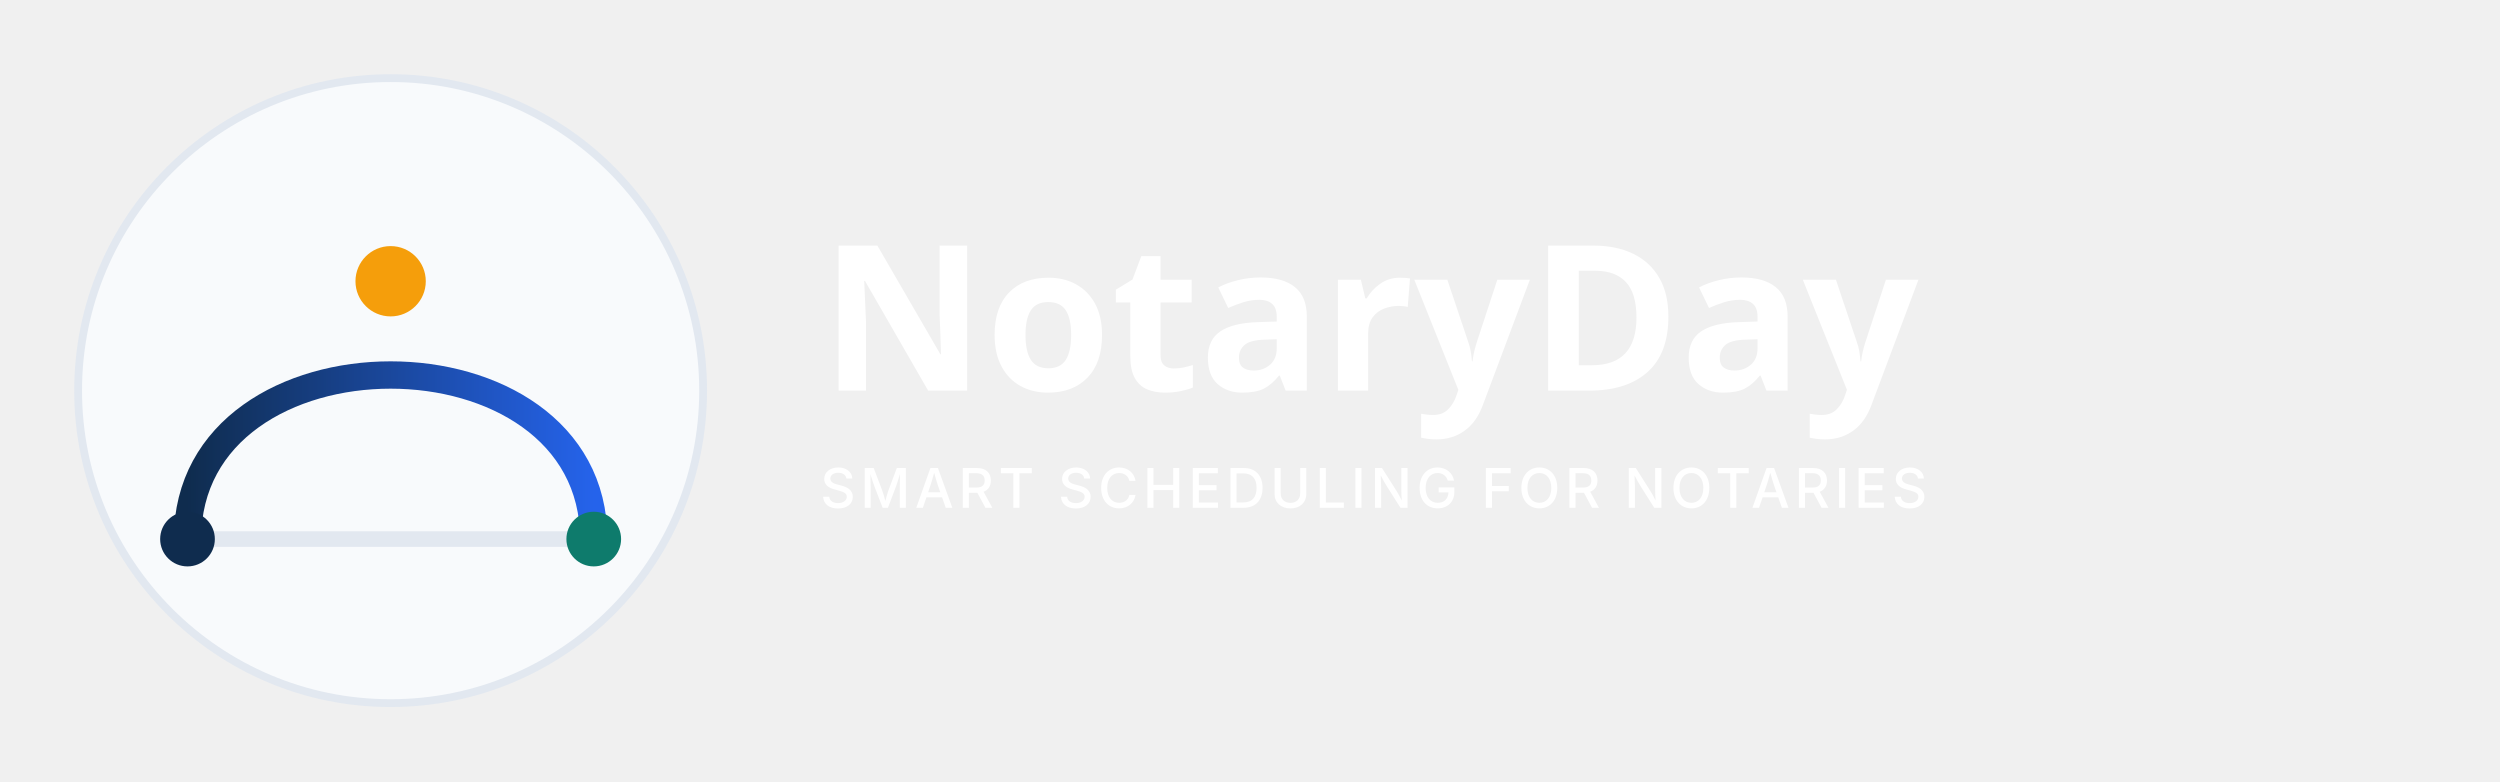
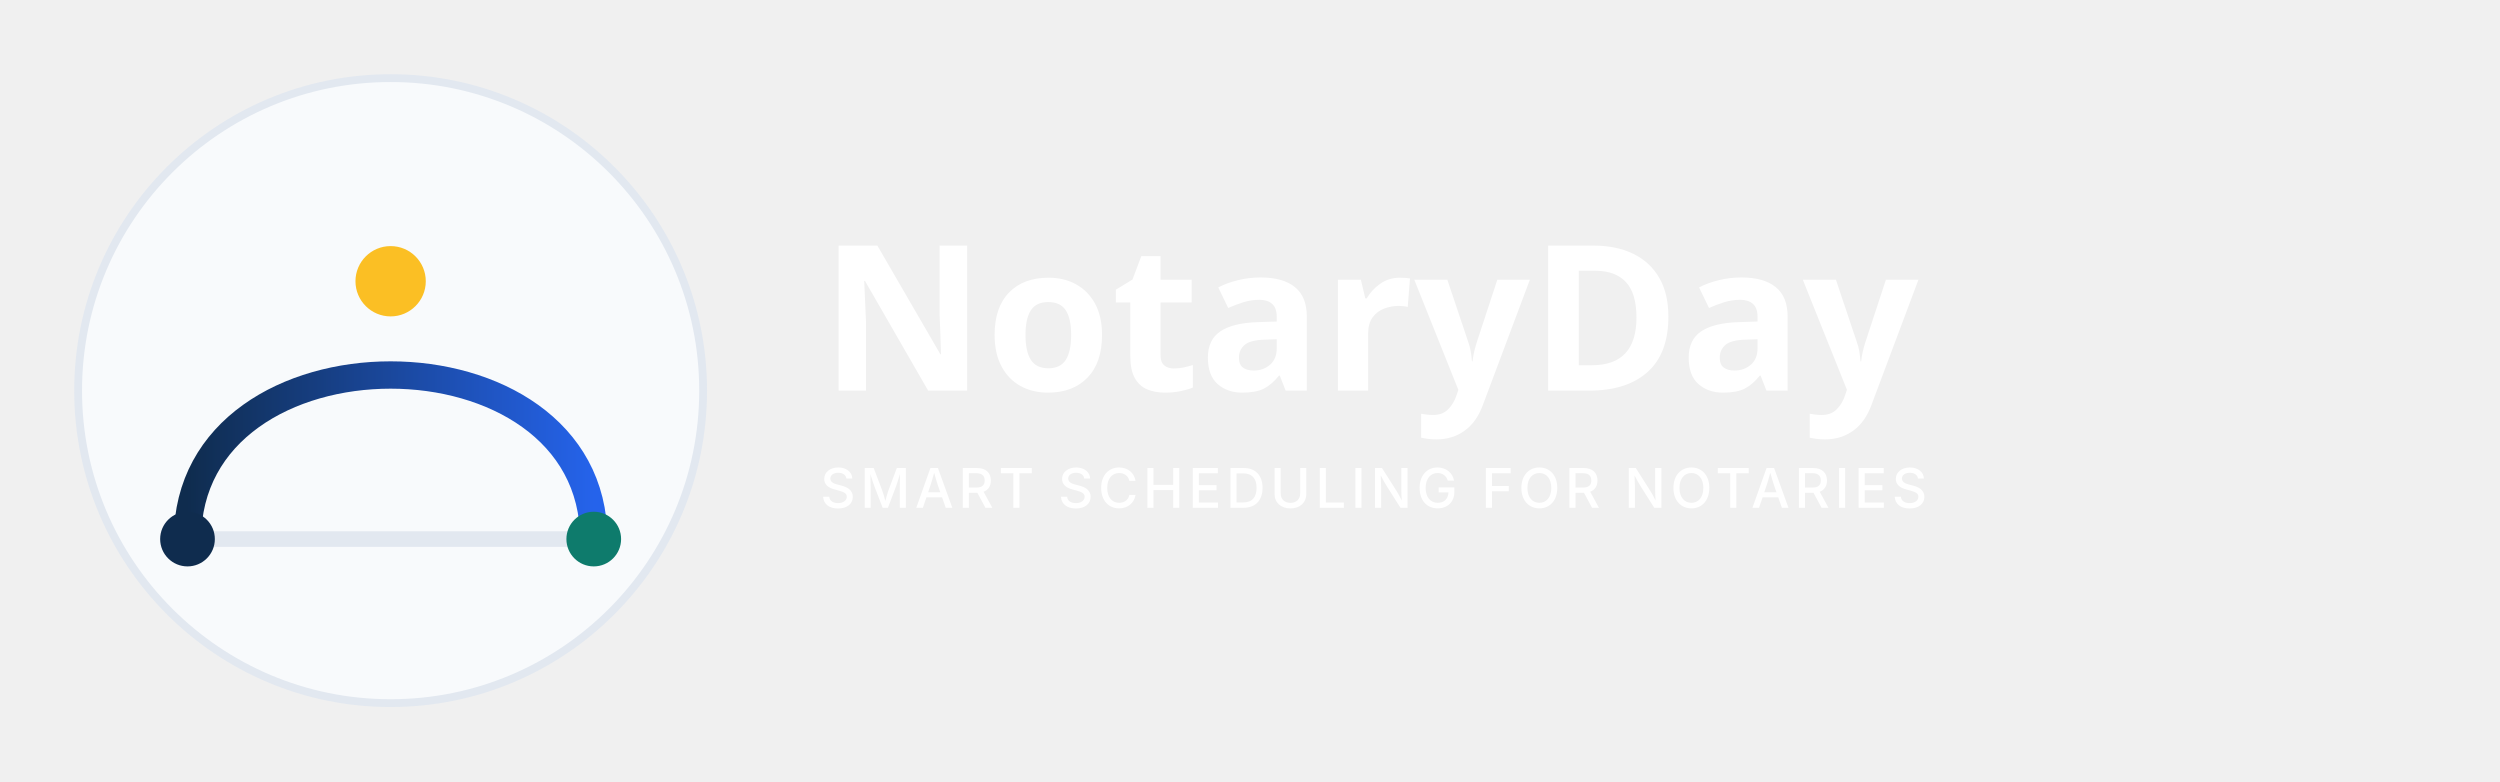
<svg xmlns="http://www.w3.org/2000/svg" viewBox="0 0 640 200">
  <defs>
    <style>
      .headline { font-family: 'Sora', 'Segoe UI', sans-serif; font-weight: 700; }
      .tagline { font-family: 'Inter', 'Segoe UI', sans-serif; font-weight: 500; }
    </style>
    <linearGradient id="arcGrad" x1="0%" y1="0%" x2="100%" y2="0%">
      <stop offset="0%" stop-color="#0F2C4E" />
      <stop offset="100%" stop-color="#2563EB" />
    </linearGradient>
  </defs>
  <g transform="translate(20,20)">
    <circle cx="80" cy="80" r="80" fill="#F8FAFC" stroke="#E2E8F0" stroke-width="2" />
    <line x1="24" y1="118" x2="136" y2="118" stroke="#E2E8F0" stroke-width="4" stroke-linecap="round" />
    <path d="M28 118 C 28 62, 132 62, 132 118" fill="none" stroke="url(#arcGrad)" stroke-width="7" stroke-linecap="round" />
    <circle cx="28" cy="118" r="7" fill="#0F2C4E" />
-     <circle cx="80" cy="52" r="9" fill="#F59E0B" />
+     <circle cx="80" cy="52" r="9" fill="#FBBF24" />
    <circle cx="132" cy="118" r="7" fill="#0E7B6C" />
  </g>
  <text x="210" y="100" class="headline" font-size="52" fill="#FFFFFF">NotaryDay</text>
  <text x="210" y="130" class="tagline" font-size="14" letter-spacing="1.2" fill="#FFFFFF">SMART SCHEDULING FOR NOTARIES</text>
</svg>
